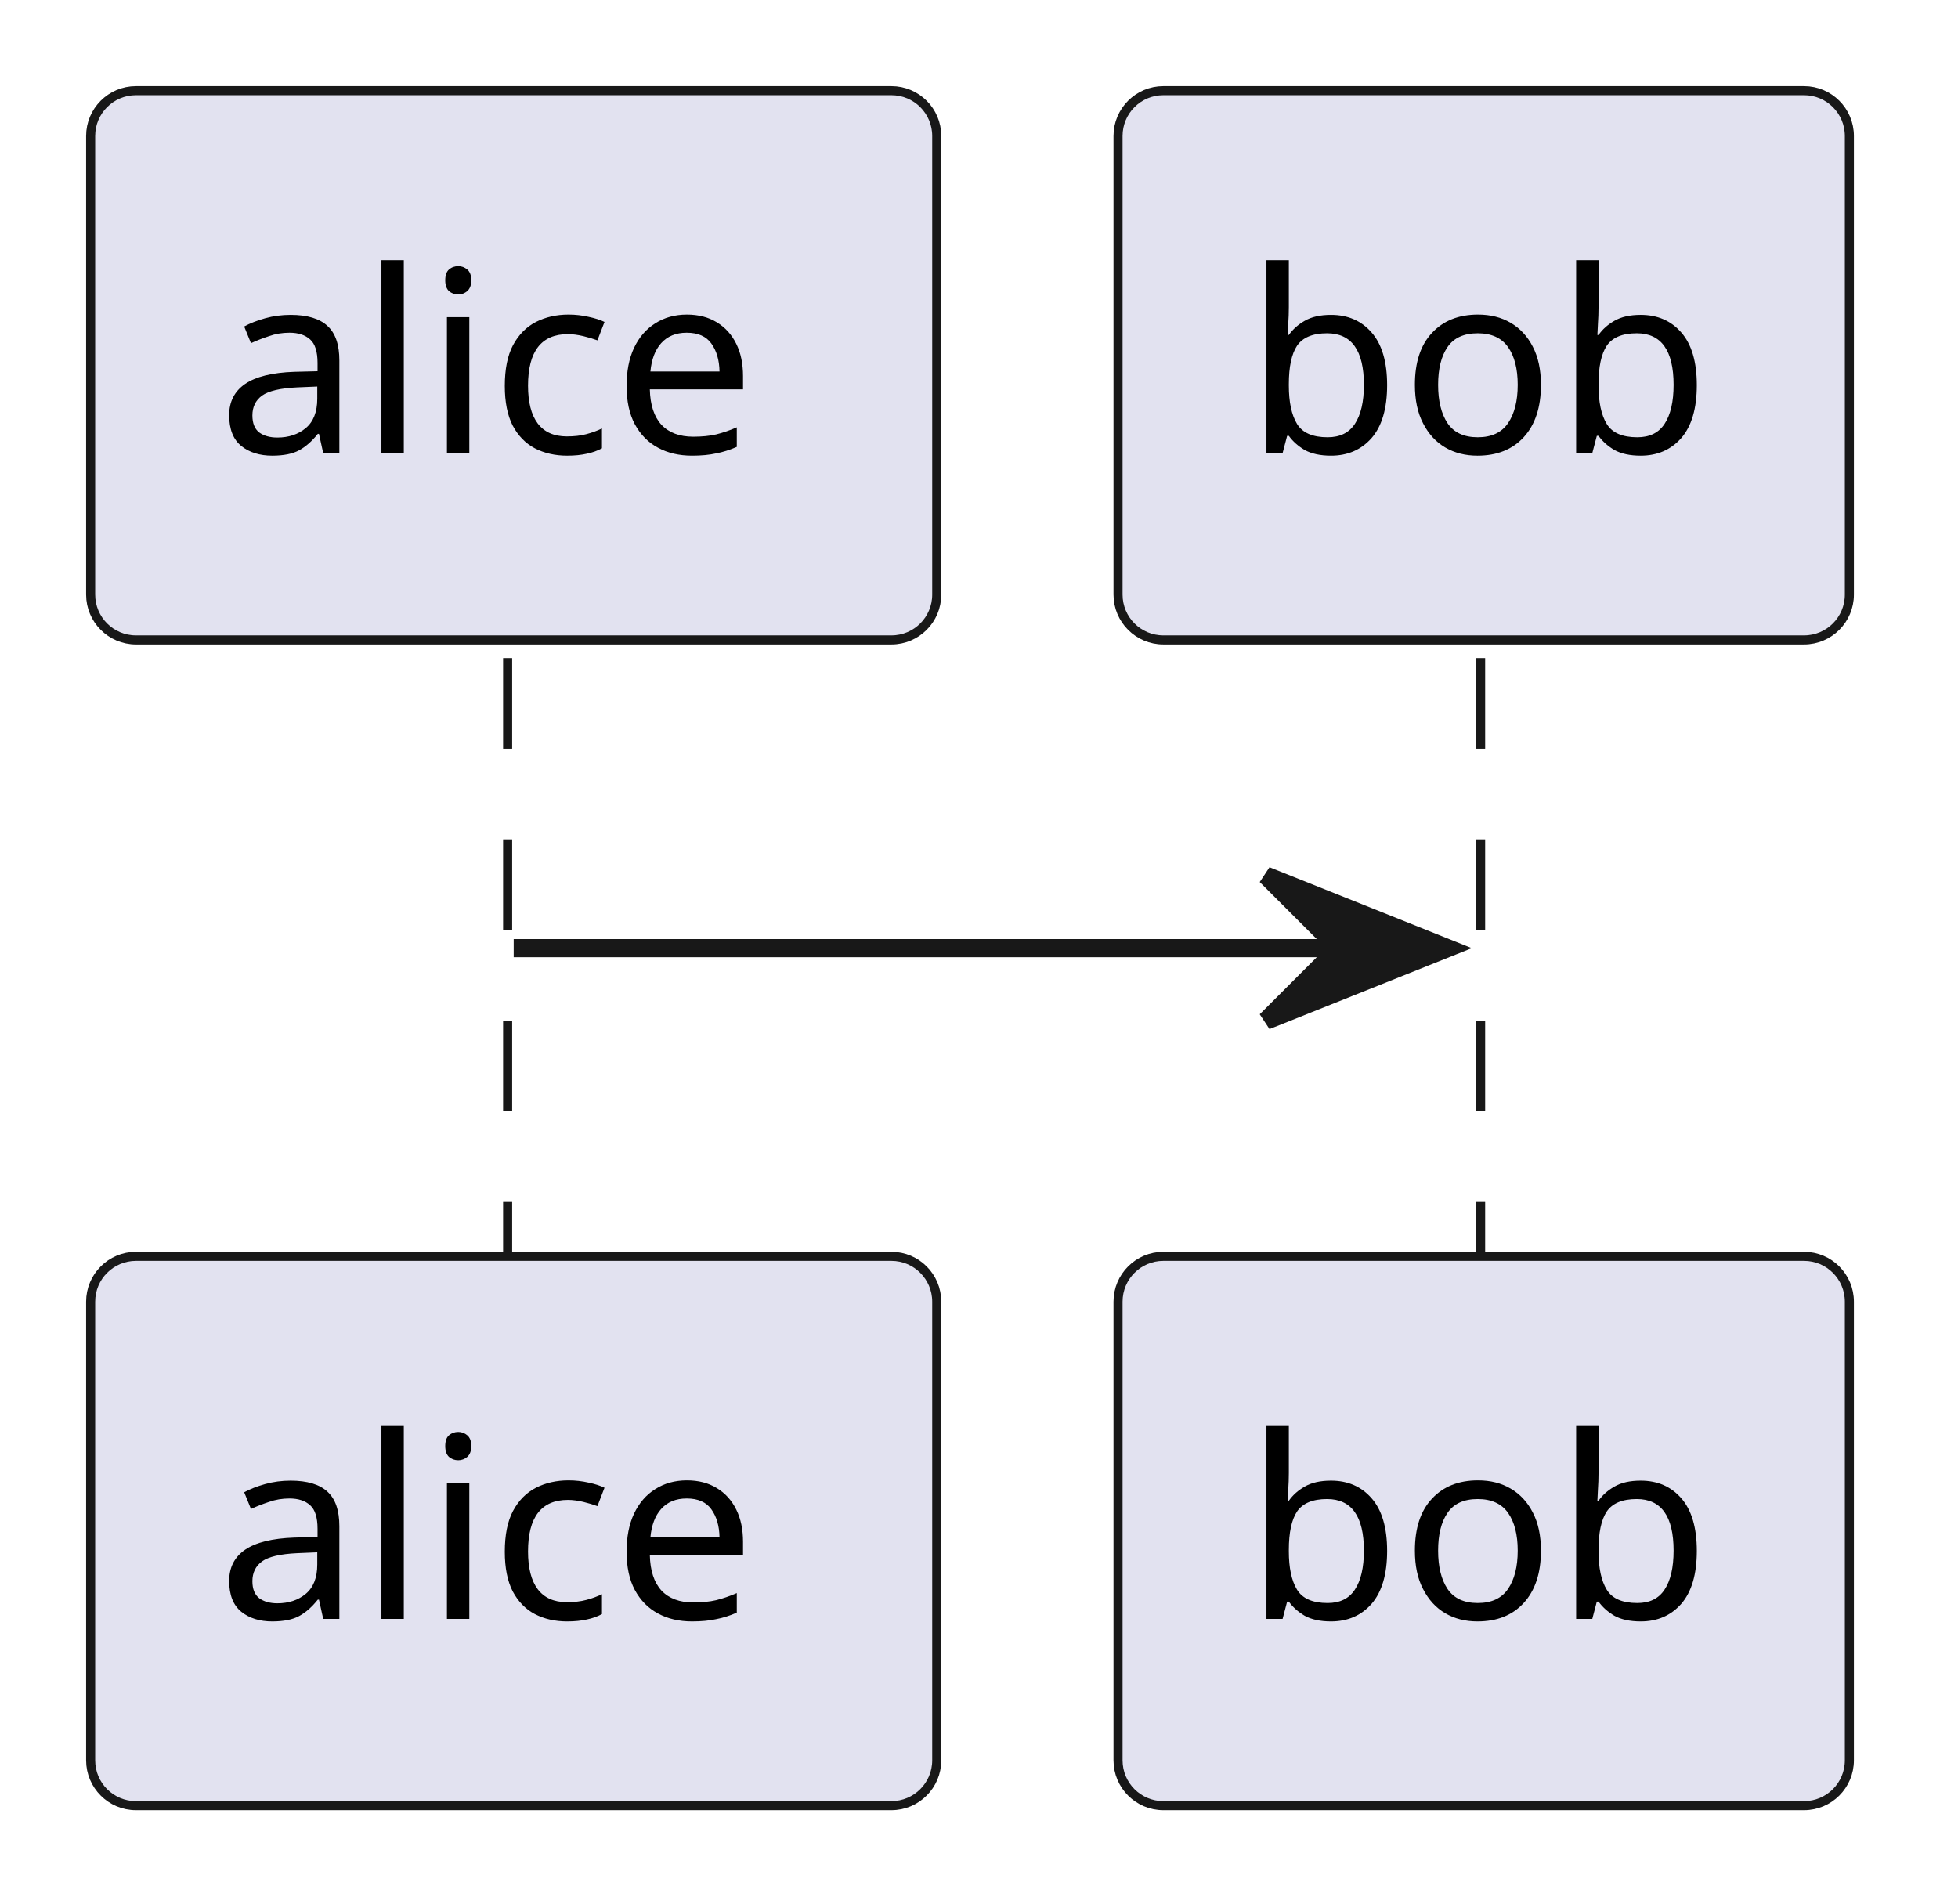
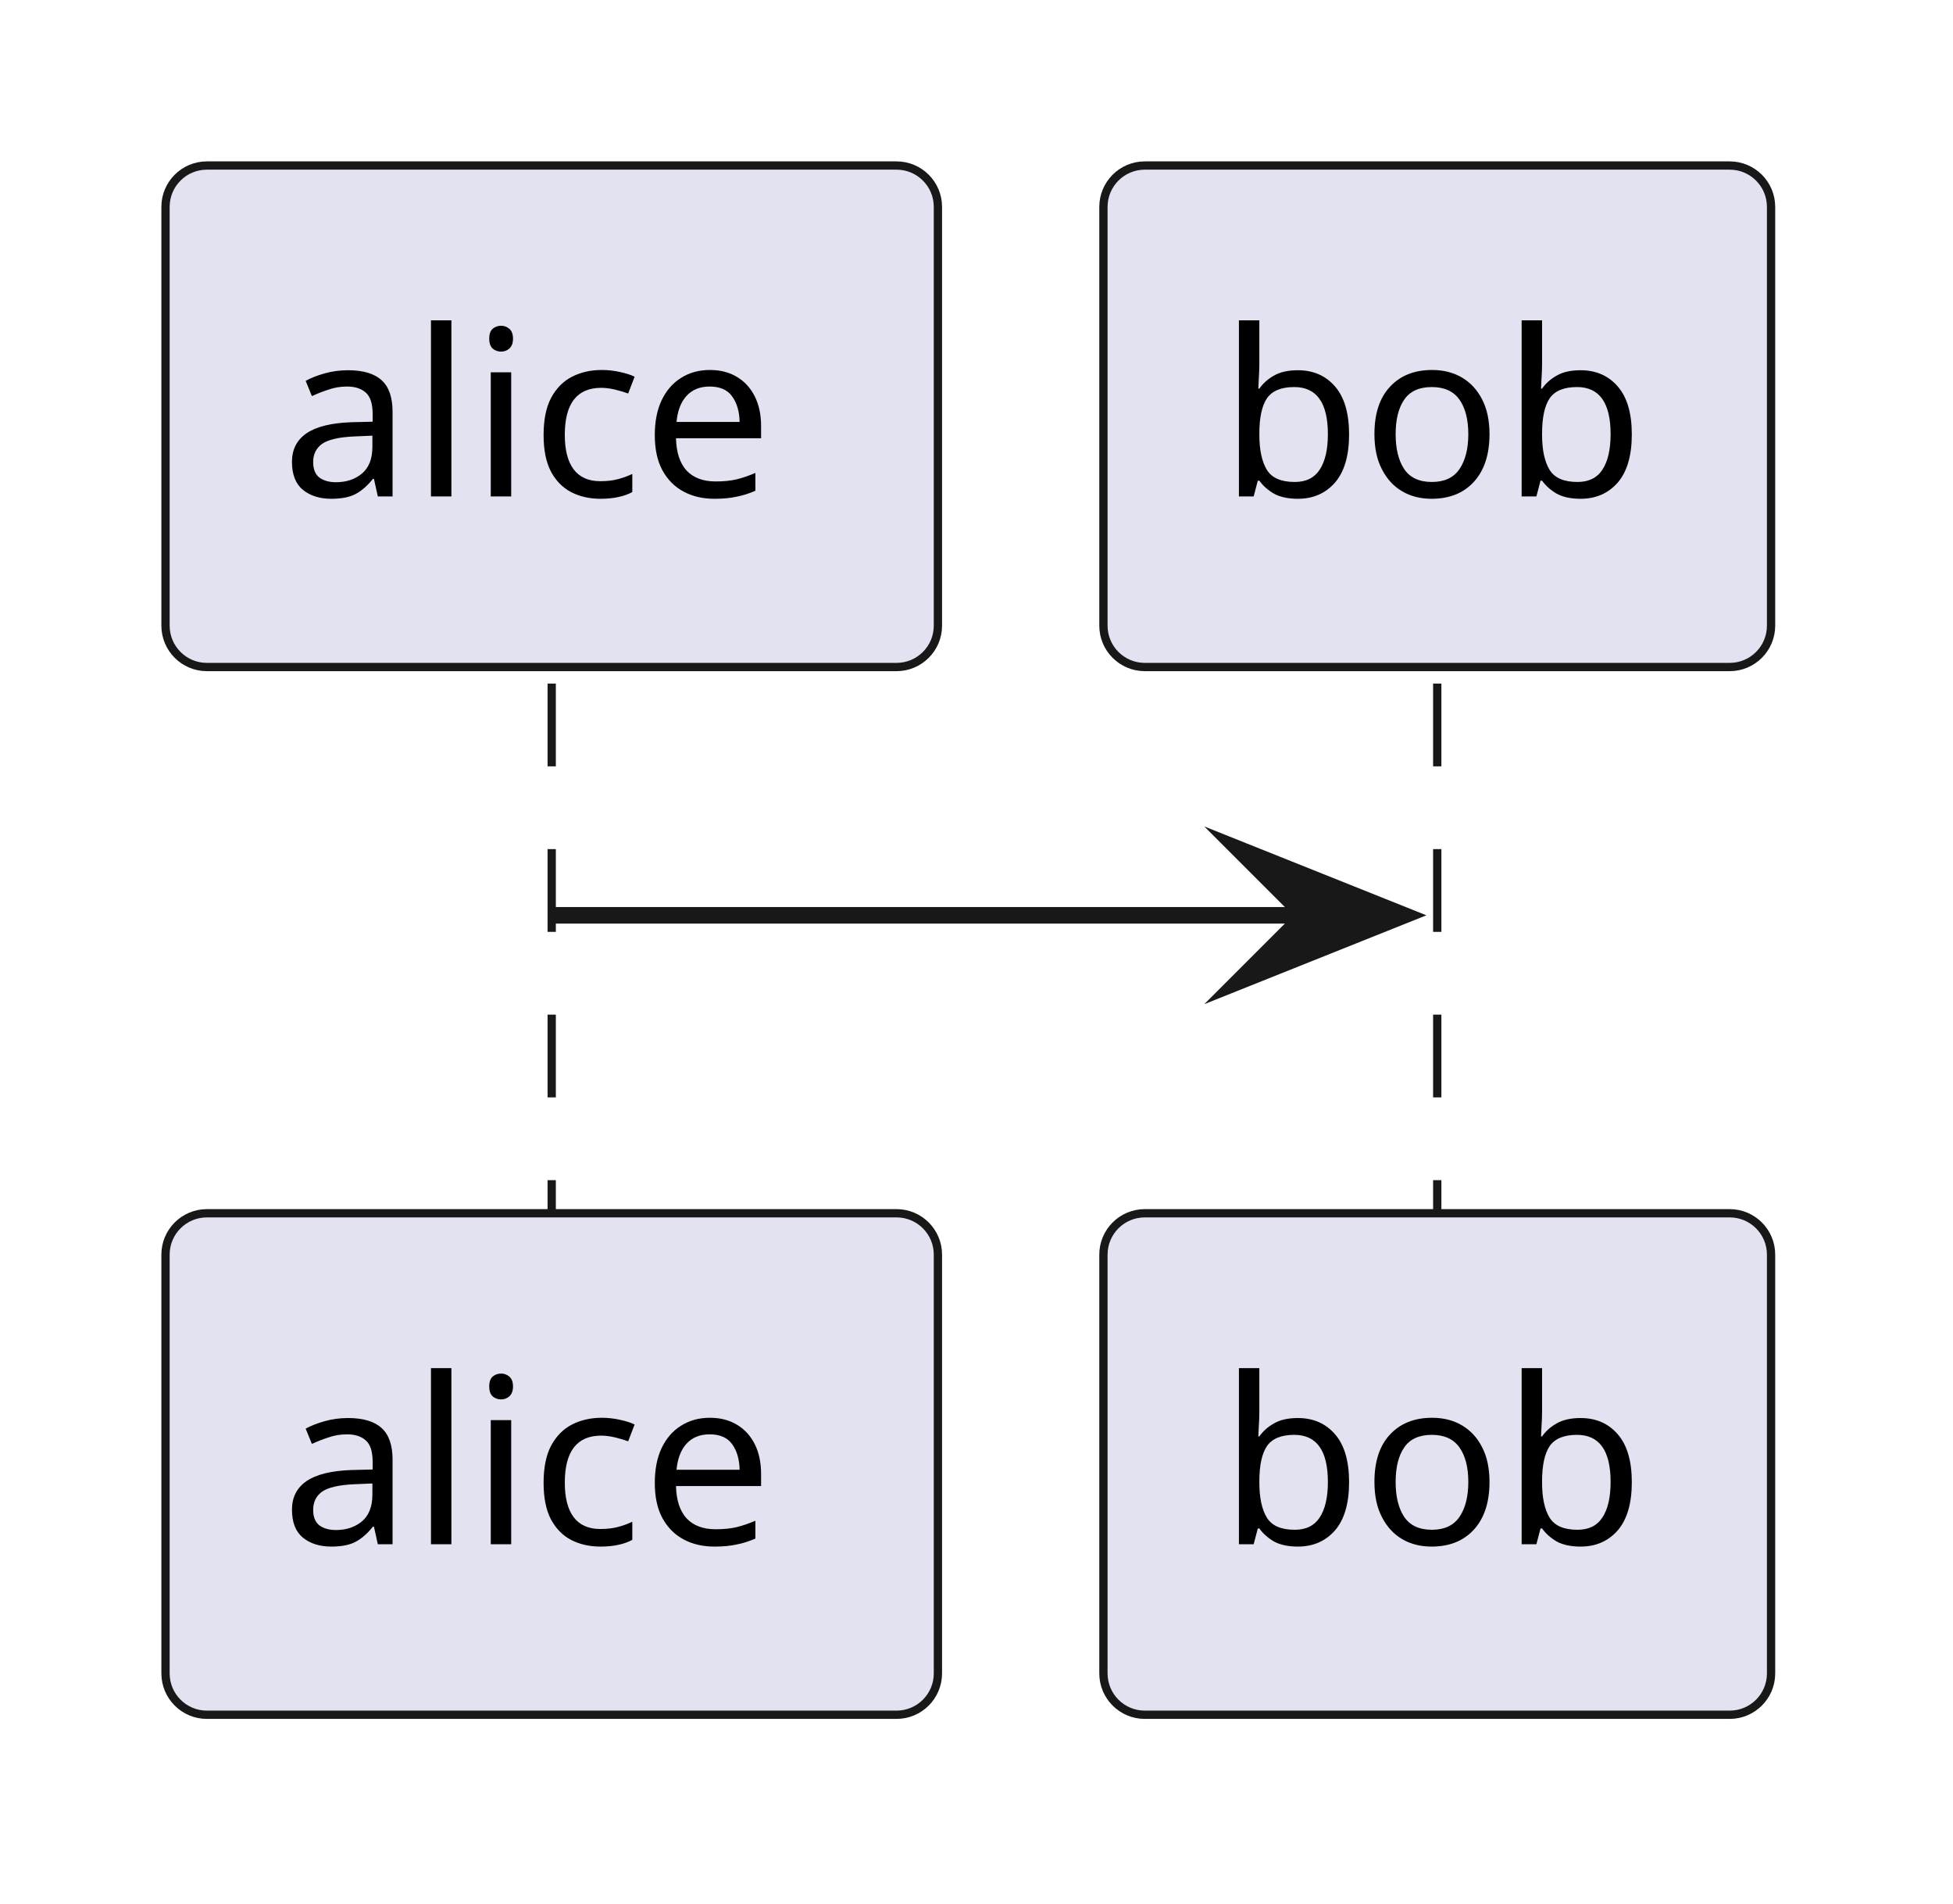
- <svg xmlns="http://www.w3.org/2000/svg" contentStyleType="text/css" data-diagram-type="SEQUENCE" height="105px" preserveAspectRatio="none" style="width:108px;height:105px;background:#FFFFFF;" version="1.1" viewBox="0 0 108 105" width="108px" zoomAndPan="magnify">
+ <svg xmlns="http://www.w3.org/2000/svg" version="1.1" data-diagram-type="SEQUENCE" style="width:118px;height:115px;background:#FFFFFF;" width="118px" height="115px" viewBox="0 0 118 115" zoomAndPan="magnify" preserveAspectRatio="none" contentStyleType="text/css">
  <defs />
-   <g>
+   <g font-family="sans-serif" lengthAdjust="spacing">
    <g>
-       <rect fill="#000000" fill-opacity="0" height="34" width="8" x="24.334" y="36.297" />
-       <line style="stroke:#181818;stroke-width:0.5;stroke-dasharray:5.0,5.0;" x1="28" x2="28" y1="36.297" y2="70.297" />
+       <rect x="29.834" y="41.297" width="8" height="32" fill="#000" fill-opacity="0" />
+       <line x1="33.334" y1="41.297" x2="33.334" y2="73.297" style="stroke:#181818;stroke-width:0.5;stroke-dasharray:5,5;" />
    </g>
    <g>
-       <rect fill="#000000" fill-opacity="0" height="34" width="8" x="77.838" y="36.297" />
-       <line style="stroke:#181818;stroke-width:0.5;stroke-dasharray:5.0,5.0;" x1="81.669" x2="81.669" y1="36.297" y2="70.297" />
+       <rect x="83.338" y="41.297" width="8" height="32" fill="#000" fill-opacity="0" />
+       <line x1="86.838" y1="41.297" x2="86.838" y2="73.297" style="stroke:#181818;stroke-width:0.5;stroke-dasharray:5,5;" />
    </g>
-     <g class="participant participant-head" data-participant="alice">
-       <rect fill="#E2E2F0" height="30.297" rx="2.5" ry="2.5" style="stroke:#181818;stroke-width:0.5;" width="46.669" x="5" y="5" />
-       <text fill="#000000" font-family="sans-serif" font-size="14" lengthAdjust="spacing" textLength="32.669" x="12" y="24.995">alice</text>
-     </g>
-     <g class="participant participant-tail" data-participant="alice">
-       <rect fill="#E2E2F0" height="30.297" rx="2.5" ry="2.5" style="stroke:#181818;stroke-width:0.5;" width="46.669" x="5" y="69.297" />
-       <text fill="#000000" font-family="sans-serif" font-size="14" lengthAdjust="spacing" textLength="32.669" x="12" y="89.292">alice</text>
-     </g>
-     <g class="participant participant-head" data-participant="bob">
-       <rect fill="#E2E2F0" height="30.297" rx="2.5" ry="2.5" style="stroke:#181818;stroke-width:0.5;" width="40.339" x="61.669" y="5" />
-       <text fill="#000000" font-family="sans-serif" font-size="14" lengthAdjust="spacing" textLength="26.339" x="68.669" y="24.995">bob</text>
-     </g>
-     <g class="participant participant-tail" data-participant="bob">
-       <rect fill="#E2E2F0" height="30.297" rx="2.5" ry="2.5" style="stroke:#181818;stroke-width:0.5;" width="40.339" x="61.669" y="69.297" />
-       <text fill="#000000" font-family="sans-serif" font-size="14" lengthAdjust="spacing" textLength="26.339" x="68.669" y="89.292">bob</text>
-     </g>
-     <g class="message" data-participant-1="alice" data-participant-2="bob">
-       <polygon fill="#181818" points="69.838,48.297,79.838,52.297,69.838,56.297,73.838,52.297" style="stroke:#181818;stroke-width:1;" />
-       <line style="stroke:#181818;stroke-width:1;" x1="28.334" x2="75.838" y1="52.297" y2="52.297" />
-     </g>
+     <rect x="10" y="10" width="46.669" height="30.297" fill="#E2E2F0" style="stroke:#181818;stroke-width:0.5;" rx="2.5" ry="2.5" />
+     <text x="17" y="29.995" fill="#000" font-size="14" textLength="32.669">alice</text>
+     <rect x="66.669" y="10" width="40.339" height="30.297" fill="#E2E2F0" style="stroke:#181818;stroke-width:0.5;" rx="2.5" ry="2.5" />
+     <text x="73.669" y="29.995" fill="#000" font-size="14" textLength="26.339">bob</text>
+     <rect x="10" y="73.297" width="46.669" height="30.297" fill="#E2E2F0" style="stroke:#181818;stroke-width:0.5;" rx="2.5" ry="2.5" />
+     <text x="17" y="93.292" fill="#000" font-size="14" textLength="32.669">alice</text>
+     <rect x="66.669" y="73.297" width="40.339" height="30.297" fill="#E2E2F0" style="stroke:#181818;stroke-width:0.5;" rx="2.5" ry="2.5" />
+     <text x="73.669" y="93.292" fill="#000" font-size="14" textLength="26.339">bob</text>
+     <polygon points="74.838,51.297,84.838,55.297,74.838,59.297,78.838,55.297" fill="#181818" style="stroke:#181818;stroke-width:1;stroke-linejoin:miter;stroke-miterlimit:10;" />
+     <line x1="33.334" y1="55.297" x2="80.838" y2="55.297" style="stroke:#181818;stroke-width:1;" />
  </g>
</svg>
